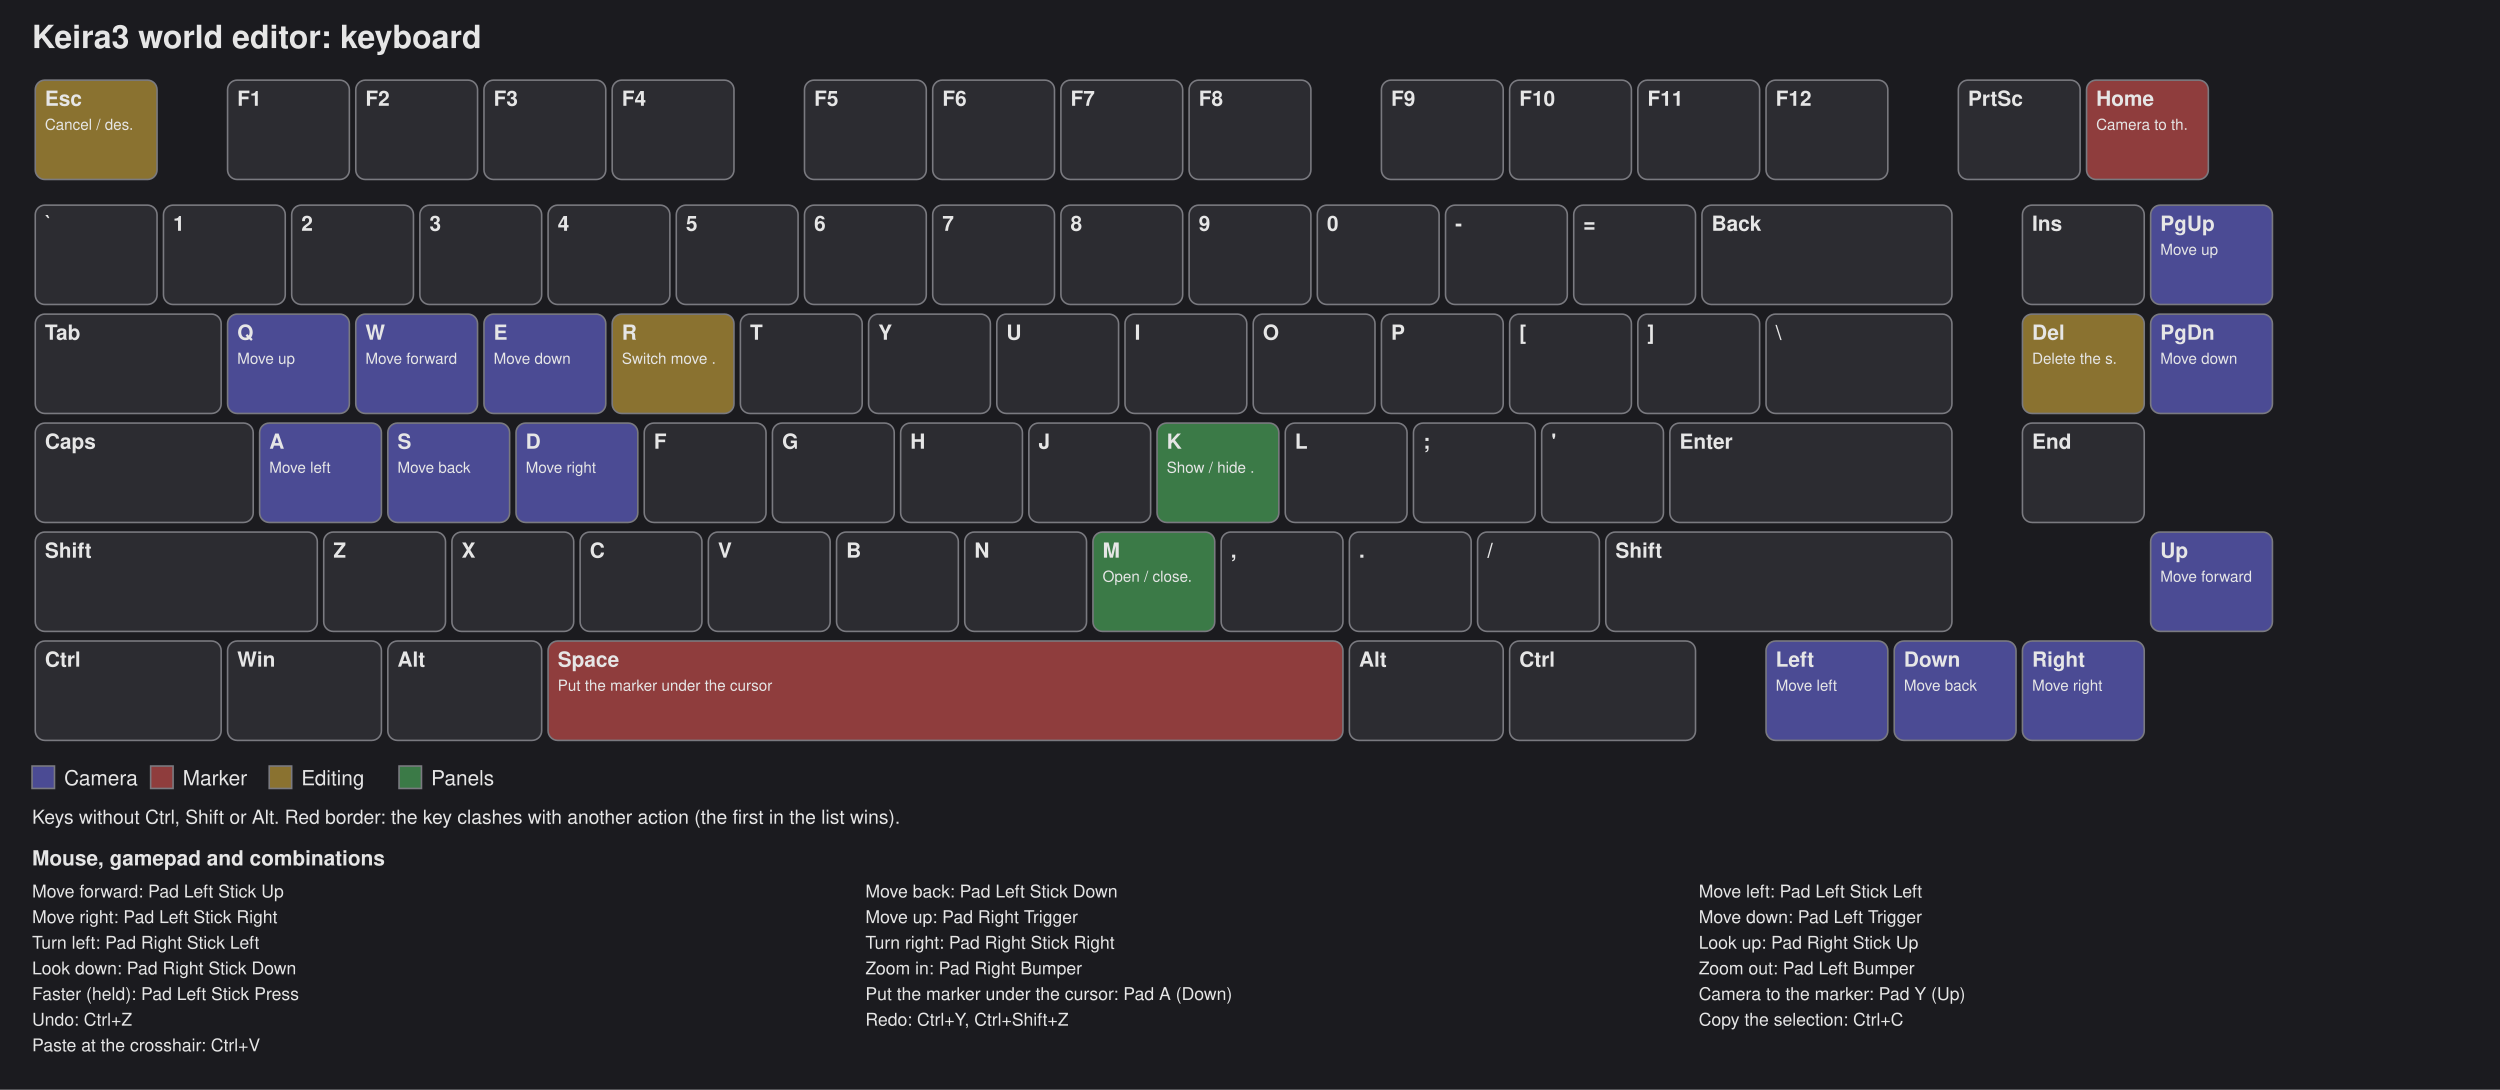
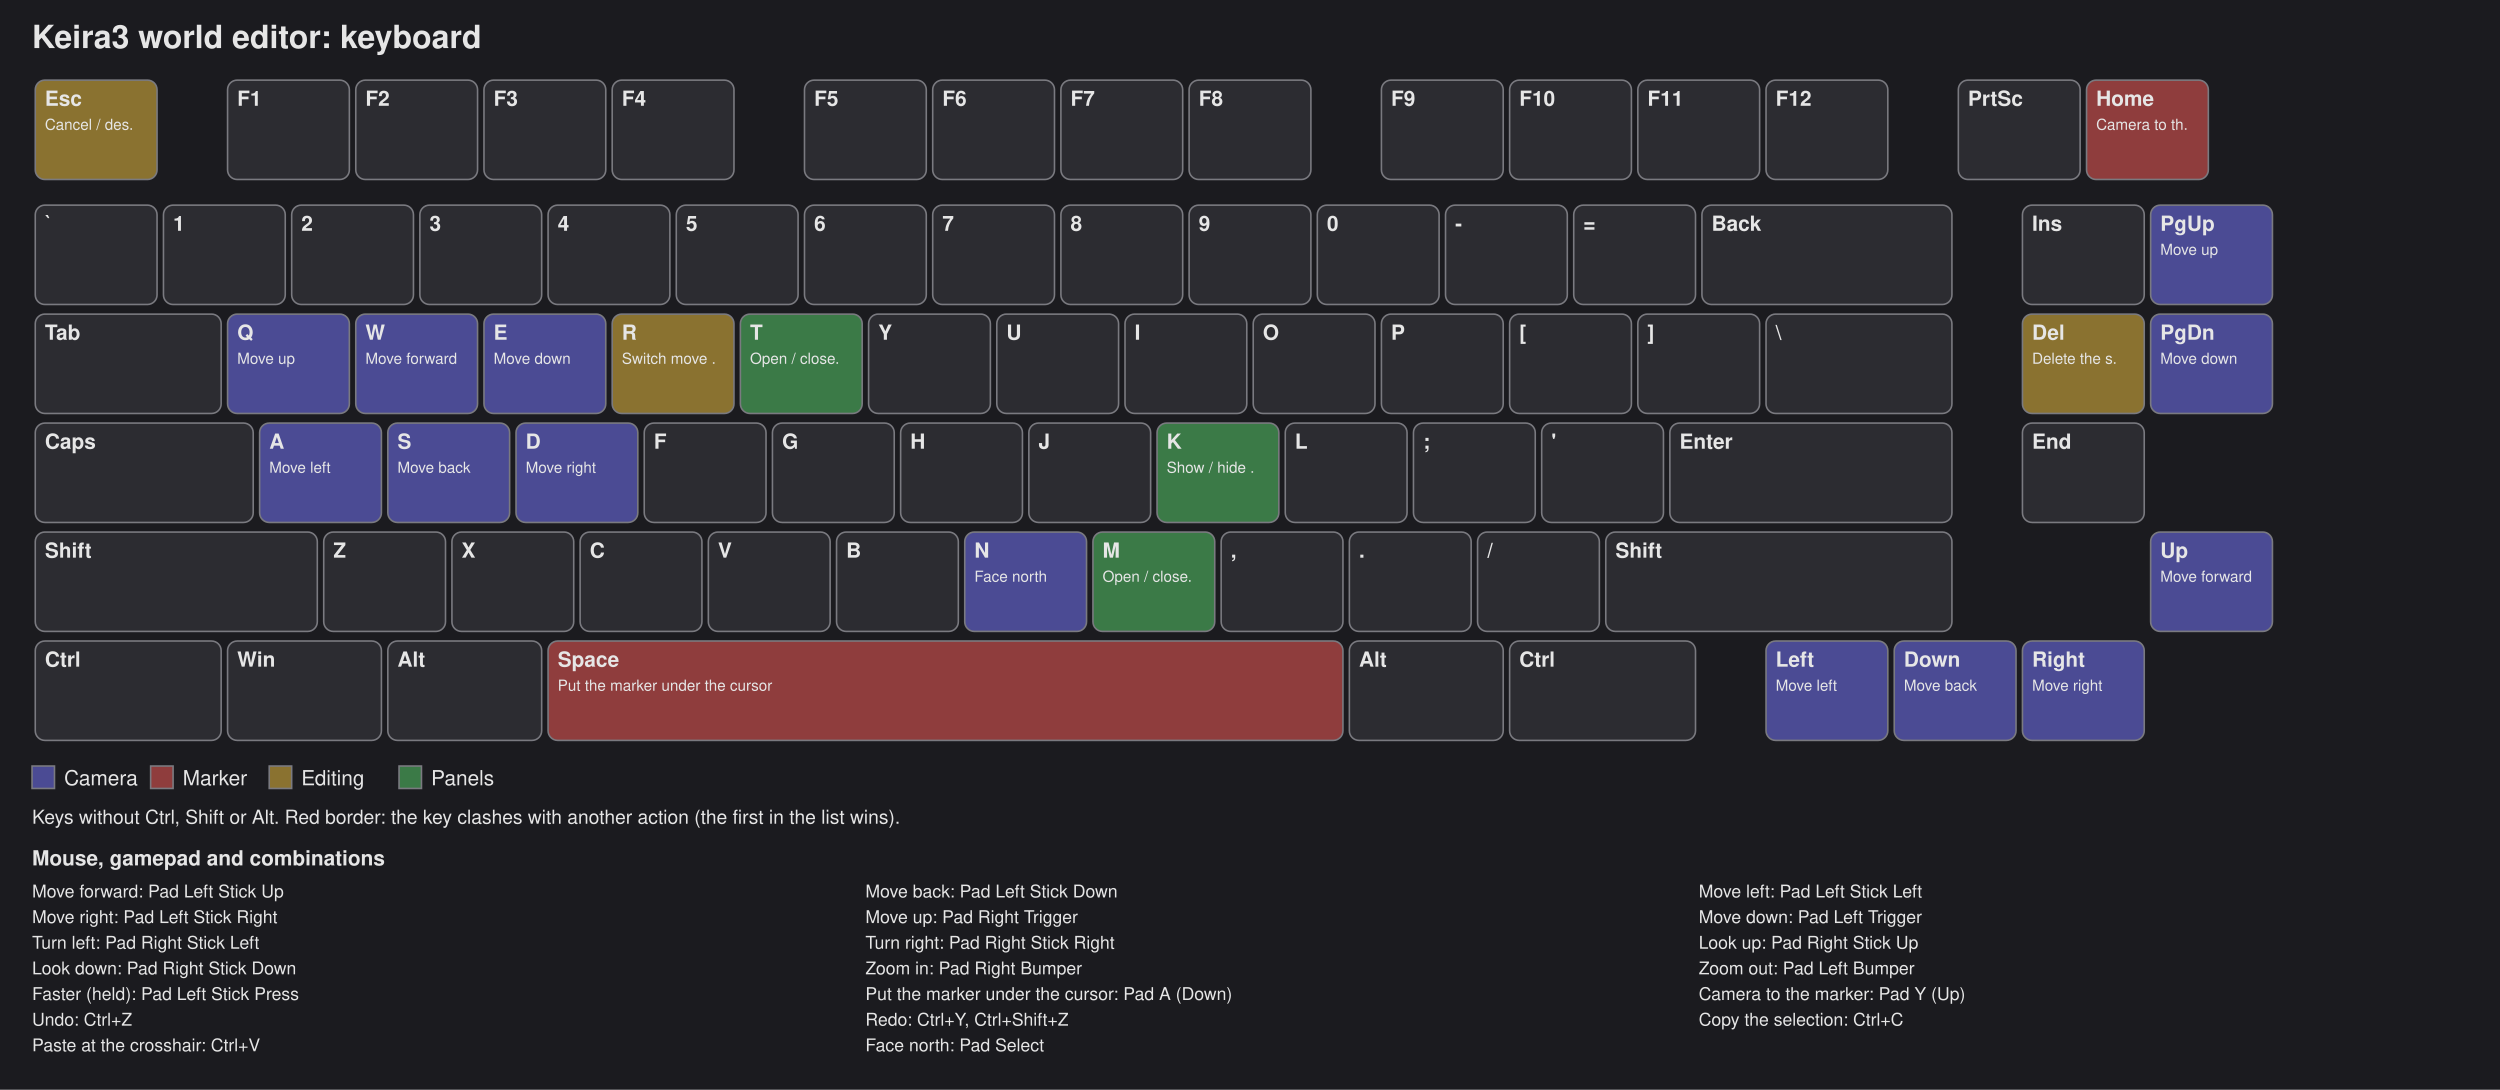
<svg xmlns="http://www.w3.org/2000/svg" width="1560" height="680" viewBox="0 0 1560 680" font-family="Segoe UI, Helvetica, Arial, sans-serif" fill="#e6e6e6">
  <rect width="100%" height="100%" fill="#1b1b1f" />
  <text x="20" y="30" font-size="20" font-weight="bold">Keira3 world editor: keyboard</text>
  <rect x="22" y="50" width="76" height="62" rx="6" fill="#8a7230" stroke="#7a7a80" stroke-width="1" />
  <text x="28" y="66" font-size="13" font-weight="bold">Esc</text>
  <text x="28" y="81" font-size="9.5">Cancel / des.</text>
  <rect x="142" y="50" width="76" height="62" rx="6" fill="#2c2c31" stroke="#7a7a80" stroke-width="1" />
  <text x="148" y="66" font-size="13" font-weight="bold">F1</text>
  <rect x="222" y="50" width="76" height="62" rx="6" fill="#2c2c31" stroke="#7a7a80" stroke-width="1" />
  <text x="228" y="66" font-size="13" font-weight="bold">F2</text>
  <rect x="302" y="50" width="76" height="62" rx="6" fill="#2c2c31" stroke="#7a7a80" stroke-width="1" />
  <text x="308" y="66" font-size="13" font-weight="bold">F3</text>
  <rect x="382" y="50" width="76" height="62" rx="6" fill="#2c2c31" stroke="#7a7a80" stroke-width="1" />
  <text x="388" y="66" font-size="13" font-weight="bold">F4</text>
  <rect x="502" y="50" width="76" height="62" rx="6" fill="#2c2c31" stroke="#7a7a80" stroke-width="1" />
  <text x="508" y="66" font-size="13" font-weight="bold">F5</text>
  <rect x="582" y="50" width="76" height="62" rx="6" fill="#2c2c31" stroke="#7a7a80" stroke-width="1" />
  <text x="588" y="66" font-size="13" font-weight="bold">F6</text>
  <rect x="662" y="50" width="76" height="62" rx="6" fill="#2c2c31" stroke="#7a7a80" stroke-width="1" />
  <text x="668" y="66" font-size="13" font-weight="bold">F7</text>
  <rect x="742" y="50" width="76" height="62" rx="6" fill="#2c2c31" stroke="#7a7a80" stroke-width="1" />
  <text x="748" y="66" font-size="13" font-weight="bold">F8</text>
  <rect x="862" y="50" width="76" height="62" rx="6" fill="#2c2c31" stroke="#7a7a80" stroke-width="1" />
  <text x="868" y="66" font-size="13" font-weight="bold">F9</text>
  <rect x="942" y="50" width="76" height="62" rx="6" fill="#2c2c31" stroke="#7a7a80" stroke-width="1" />
  <text x="948" y="66" font-size="13" font-weight="bold">F10</text>
  <rect x="1022" y="50" width="76" height="62" rx="6" fill="#2c2c31" stroke="#7a7a80" stroke-width="1" />
  <text x="1028" y="66" font-size="13" font-weight="bold">F11</text>
  <rect x="1102" y="50" width="76" height="62" rx="6" fill="#2c2c31" stroke="#7a7a80" stroke-width="1" />
  <text x="1108" y="66" font-size="13" font-weight="bold">F12</text>
  <rect x="1222" y="50" width="76" height="62" rx="6" fill="#2c2c31" stroke="#7a7a80" stroke-width="1" />
  <text x="1228" y="66" font-size="13" font-weight="bold">PrtSc</text>
  <rect x="1302" y="50" width="76" height="62" rx="6" fill="#8f3d3d" stroke="#7a7a80" stroke-width="1" />
  <text x="1308" y="66" font-size="13" font-weight="bold">Home</text>
  <text x="1308" y="81" font-size="9.5">Camera to th.</text>
  <rect x="22" y="128" width="76" height="62" rx="6" fill="#2c2c31" stroke="#7a7a80" stroke-width="1" />
  <text x="28" y="144" font-size="13" font-weight="bold">`</text>
  <rect x="102" y="128" width="76" height="62" rx="6" fill="#2c2c31" stroke="#7a7a80" stroke-width="1" />
  <text x="108" y="144" font-size="13" font-weight="bold">1</text>
  <rect x="182" y="128" width="76" height="62" rx="6" fill="#2c2c31" stroke="#7a7a80" stroke-width="1" />
  <text x="188" y="144" font-size="13" font-weight="bold">2</text>
  <rect x="262" y="128" width="76" height="62" rx="6" fill="#2c2c31" stroke="#7a7a80" stroke-width="1" />
  <text x="268" y="144" font-size="13" font-weight="bold">3</text>
  <rect x="342" y="128" width="76" height="62" rx="6" fill="#2c2c31" stroke="#7a7a80" stroke-width="1" />
  <text x="348" y="144" font-size="13" font-weight="bold">4</text>
  <rect x="422" y="128" width="76" height="62" rx="6" fill="#2c2c31" stroke="#7a7a80" stroke-width="1" />
  <text x="428" y="144" font-size="13" font-weight="bold">5</text>
  <rect x="502" y="128" width="76" height="62" rx="6" fill="#2c2c31" stroke="#7a7a80" stroke-width="1" />
  <text x="508" y="144" font-size="13" font-weight="bold">6</text>
  <rect x="582" y="128" width="76" height="62" rx="6" fill="#2c2c31" stroke="#7a7a80" stroke-width="1" />
  <text x="588" y="144" font-size="13" font-weight="bold">7</text>
  <rect x="662" y="128" width="76" height="62" rx="6" fill="#2c2c31" stroke="#7a7a80" stroke-width="1" />
  <text x="668" y="144" font-size="13" font-weight="bold">8</text>
  <rect x="742" y="128" width="76" height="62" rx="6" fill="#2c2c31" stroke="#7a7a80" stroke-width="1" />
  <text x="748" y="144" font-size="13" font-weight="bold">9</text>
  <rect x="822" y="128" width="76" height="62" rx="6" fill="#2c2c31" stroke="#7a7a80" stroke-width="1" />
  <text x="828" y="144" font-size="13" font-weight="bold">0</text>
  <rect x="902" y="128" width="76" height="62" rx="6" fill="#2c2c31" stroke="#7a7a80" stroke-width="1" />
  <text x="908" y="144" font-size="13" font-weight="bold">-</text>
  <rect x="982" y="128" width="76" height="62" rx="6" fill="#2c2c31" stroke="#7a7a80" stroke-width="1" />
  <text x="988" y="144" font-size="13" font-weight="bold">=</text>
  <rect x="1062" y="128" width="156" height="62" rx="6" fill="#2c2c31" stroke="#7a7a80" stroke-width="1" />
  <text x="1068" y="144" font-size="13" font-weight="bold">Back</text>
  <rect x="1262" y="128" width="76" height="62" rx="6" fill="#2c2c31" stroke="#7a7a80" stroke-width="1" />
  <text x="1268" y="144" font-size="13" font-weight="bold">Ins</text>
  <rect x="1342" y="128" width="76" height="62" rx="6" fill="#4b4b94" stroke="#7a7a80" stroke-width="1" />
  <text x="1348" y="144" font-size="13" font-weight="bold">PgUp</text>
  <text x="1348" y="159" font-size="9.5">Move up</text>
  <rect x="22" y="196" width="116" height="62" rx="6" fill="#2c2c31" stroke="#7a7a80" stroke-width="1" />
  <text x="28" y="212" font-size="13" font-weight="bold">Tab</text>
  <rect x="142" y="196" width="76" height="62" rx="6" fill="#4b4b94" stroke="#7a7a80" stroke-width="1" />
  <text x="148" y="212" font-size="13" font-weight="bold">Q</text>
  <text x="148" y="227" font-size="9.5">Move up</text>
  <rect x="222" y="196" width="76" height="62" rx="6" fill="#4b4b94" stroke="#7a7a80" stroke-width="1" />
  <text x="228" y="212" font-size="13" font-weight="bold">W</text>
  <text x="228" y="227" font-size="9.5">Move forward</text>
  <rect x="302" y="196" width="76" height="62" rx="6" fill="#4b4b94" stroke="#7a7a80" stroke-width="1" />
  <text x="308" y="212" font-size="13" font-weight="bold">E</text>
  <text x="308" y="227" font-size="9.5">Move down</text>
  <rect x="382" y="196" width="76" height="62" rx="6" fill="#8a7230" stroke="#7a7a80" stroke-width="1" />
  <text x="388" y="212" font-size="13" font-weight="bold">R</text>
  <text x="388" y="227" font-size="9.5">Switch move .</text>
-   <rect x="462" y="196" width="76" height="62" rx="6" fill="#2c2c31" stroke="#7a7a80" stroke-width="1" />
+   <rect x="462" y="196" width="76" height="62" rx="6" fill="#3b7a47" stroke="#7a7a80" stroke-width="1" />
  <text x="468" y="212" font-size="13" font-weight="bold">T</text>
+   <text x="468" y="227" font-size="9.5">Open / close.</text>
  <rect x="542" y="196" width="76" height="62" rx="6" fill="#2c2c31" stroke="#7a7a80" stroke-width="1" />
  <text x="548" y="212" font-size="13" font-weight="bold">Y</text>
  <rect x="622" y="196" width="76" height="62" rx="6" fill="#2c2c31" stroke="#7a7a80" stroke-width="1" />
  <text x="628" y="212" font-size="13" font-weight="bold">U</text>
  <rect x="702" y="196" width="76" height="62" rx="6" fill="#2c2c31" stroke="#7a7a80" stroke-width="1" />
  <text x="708" y="212" font-size="13" font-weight="bold">I</text>
  <rect x="782" y="196" width="76" height="62" rx="6" fill="#2c2c31" stroke="#7a7a80" stroke-width="1" />
  <text x="788" y="212" font-size="13" font-weight="bold">O</text>
  <rect x="862" y="196" width="76" height="62" rx="6" fill="#2c2c31" stroke="#7a7a80" stroke-width="1" />
  <text x="868" y="212" font-size="13" font-weight="bold">P</text>
  <rect x="942" y="196" width="76" height="62" rx="6" fill="#2c2c31" stroke="#7a7a80" stroke-width="1" />
  <text x="948" y="212" font-size="13" font-weight="bold">[</text>
  <rect x="1022" y="196" width="76" height="62" rx="6" fill="#2c2c31" stroke="#7a7a80" stroke-width="1" />
  <text x="1028" y="212" font-size="13" font-weight="bold">]</text>
  <rect x="1102" y="196" width="116" height="62" rx="6" fill="#2c2c31" stroke="#7a7a80" stroke-width="1" />
  <text x="1108" y="212" font-size="13" font-weight="bold">\</text>
  <rect x="1262" y="196" width="76" height="62" rx="6" fill="#8a7230" stroke="#7a7a80" stroke-width="1" />
  <text x="1268" y="212" font-size="13" font-weight="bold">Del</text>
  <text x="1268" y="227" font-size="9.5">Delete the s.</text>
  <rect x="1342" y="196" width="76" height="62" rx="6" fill="#4b4b94" stroke="#7a7a80" stroke-width="1" />
  <text x="1348" y="212" font-size="13" font-weight="bold">PgDn</text>
  <text x="1348" y="227" font-size="9.5">Move down</text>
  <rect x="22" y="264" width="136" height="62" rx="6" fill="#2c2c31" stroke="#7a7a80" stroke-width="1" />
  <text x="28" y="280" font-size="13" font-weight="bold">Caps</text>
  <rect x="162" y="264" width="76" height="62" rx="6" fill="#4b4b94" stroke="#7a7a80" stroke-width="1" />
  <text x="168" y="280" font-size="13" font-weight="bold">A</text>
  <text x="168" y="295" font-size="9.5">Move left</text>
  <rect x="242" y="264" width="76" height="62" rx="6" fill="#4b4b94" stroke="#7a7a80" stroke-width="1" />
  <text x="248" y="280" font-size="13" font-weight="bold">S</text>
  <text x="248" y="295" font-size="9.5">Move back</text>
  <rect x="322" y="264" width="76" height="62" rx="6" fill="#4b4b94" stroke="#7a7a80" stroke-width="1" />
  <text x="328" y="280" font-size="13" font-weight="bold">D</text>
  <text x="328" y="295" font-size="9.5">Move right</text>
  <rect x="402" y="264" width="76" height="62" rx="6" fill="#2c2c31" stroke="#7a7a80" stroke-width="1" />
  <text x="408" y="280" font-size="13" font-weight="bold">F</text>
  <rect x="482" y="264" width="76" height="62" rx="6" fill="#2c2c31" stroke="#7a7a80" stroke-width="1" />
  <text x="488" y="280" font-size="13" font-weight="bold">G</text>
  <rect x="562" y="264" width="76" height="62" rx="6" fill="#2c2c31" stroke="#7a7a80" stroke-width="1" />
  <text x="568" y="280" font-size="13" font-weight="bold">H</text>
  <rect x="642" y="264" width="76" height="62" rx="6" fill="#2c2c31" stroke="#7a7a80" stroke-width="1" />
  <text x="648" y="280" font-size="13" font-weight="bold">J</text>
  <rect x="722" y="264" width="76" height="62" rx="6" fill="#3b7a47" stroke="#7a7a80" stroke-width="1" />
  <text x="728" y="280" font-size="13" font-weight="bold">K</text>
  <text x="728" y="295" font-size="9.5">Show / hide .</text>
  <rect x="802" y="264" width="76" height="62" rx="6" fill="#2c2c31" stroke="#7a7a80" stroke-width="1" />
  <text x="808" y="280" font-size="13" font-weight="bold">L</text>
  <rect x="882" y="264" width="76" height="62" rx="6" fill="#2c2c31" stroke="#7a7a80" stroke-width="1" />
  <text x="888" y="280" font-size="13" font-weight="bold">;</text>
  <rect x="962" y="264" width="76" height="62" rx="6" fill="#2c2c31" stroke="#7a7a80" stroke-width="1" />
  <text x="968" y="280" font-size="13" font-weight="bold">'</text>
  <rect x="1042" y="264" width="176" height="62" rx="6" fill="#2c2c31" stroke="#7a7a80" stroke-width="1" />
  <text x="1048" y="280" font-size="13" font-weight="bold">Enter</text>
  <rect x="1262" y="264" width="76" height="62" rx="6" fill="#2c2c31" stroke="#7a7a80" stroke-width="1" />
  <text x="1268" y="280" font-size="13" font-weight="bold">End</text>
  <rect x="22" y="332" width="176" height="62" rx="6" fill="#2c2c31" stroke="#7a7a80" stroke-width="1" />
  <text x="28" y="348" font-size="13" font-weight="bold">Shift</text>
  <rect x="202" y="332" width="76" height="62" rx="6" fill="#2c2c31" stroke="#7a7a80" stroke-width="1" />
  <text x="208" y="348" font-size="13" font-weight="bold">Z</text>
  <rect x="282" y="332" width="76" height="62" rx="6" fill="#2c2c31" stroke="#7a7a80" stroke-width="1" />
  <text x="288" y="348" font-size="13" font-weight="bold">X</text>
  <rect x="362" y="332" width="76" height="62" rx="6" fill="#2c2c31" stroke="#7a7a80" stroke-width="1" />
  <text x="368" y="348" font-size="13" font-weight="bold">C</text>
  <rect x="442" y="332" width="76" height="62" rx="6" fill="#2c2c31" stroke="#7a7a80" stroke-width="1" />
  <text x="448" y="348" font-size="13" font-weight="bold">V</text>
  <rect x="522" y="332" width="76" height="62" rx="6" fill="#2c2c31" stroke="#7a7a80" stroke-width="1" />
  <text x="528" y="348" font-size="13" font-weight="bold">B</text>
-   <rect x="602" y="332" width="76" height="62" rx="6" fill="#2c2c31" stroke="#7a7a80" stroke-width="1" />
+   <rect x="602" y="332" width="76" height="62" rx="6" fill="#4b4b94" stroke="#7a7a80" stroke-width="1" />
  <text x="608" y="348" font-size="13" font-weight="bold">N</text>
+   <text x="608" y="363" font-size="9.5">Face north</text>
  <rect x="682" y="332" width="76" height="62" rx="6" fill="#3b7a47" stroke="#7a7a80" stroke-width="1" />
  <text x="688" y="348" font-size="13" font-weight="bold">M</text>
  <text x="688" y="363" font-size="9.5">Open / close.</text>
  <rect x="762" y="332" width="76" height="62" rx="6" fill="#2c2c31" stroke="#7a7a80" stroke-width="1" />
  <text x="768" y="348" font-size="13" font-weight="bold">,</text>
  <rect x="842" y="332" width="76" height="62" rx="6" fill="#2c2c31" stroke="#7a7a80" stroke-width="1" />
  <text x="848" y="348" font-size="13" font-weight="bold">.</text>
  <rect x="922" y="332" width="76" height="62" rx="6" fill="#2c2c31" stroke="#7a7a80" stroke-width="1" />
  <text x="928" y="348" font-size="13" font-weight="bold">/</text>
  <rect x="1002" y="332" width="216" height="62" rx="6" fill="#2c2c31" stroke="#7a7a80" stroke-width="1" />
  <text x="1008" y="348" font-size="13" font-weight="bold">Shift</text>
  <rect x="1342" y="332" width="76" height="62" rx="6" fill="#4b4b94" stroke="#7a7a80" stroke-width="1" />
  <text x="1348" y="348" font-size="13" font-weight="bold">Up</text>
  <text x="1348" y="363" font-size="9.5">Move forward</text>
  <rect x="22" y="400" width="116" height="62" rx="6" fill="#2c2c31" stroke="#7a7a80" stroke-width="1" />
  <text x="28" y="416" font-size="13" font-weight="bold">Ctrl</text>
  <rect x="142" y="400" width="96" height="62" rx="6" fill="#2c2c31" stroke="#7a7a80" stroke-width="1" />
  <text x="148" y="416" font-size="13" font-weight="bold">Win</text>
  <rect x="242" y="400" width="96" height="62" rx="6" fill="#2c2c31" stroke="#7a7a80" stroke-width="1" />
  <text x="248" y="416" font-size="13" font-weight="bold">Alt</text>
  <rect x="342" y="400" width="496" height="62" rx="6" fill="#8f3d3d" stroke="#7a7a80" stroke-width="1" />
  <text x="348" y="416" font-size="13" font-weight="bold">Space</text>
  <text x="348" y="431" font-size="9.5">Put the marker under the cursor</text>
  <rect x="842" y="400" width="96" height="62" rx="6" fill="#2c2c31" stroke="#7a7a80" stroke-width="1" />
  <text x="848" y="416" font-size="13" font-weight="bold">Alt</text>
  <rect x="942" y="400" width="116" height="62" rx="6" fill="#2c2c31" stroke="#7a7a80" stroke-width="1" />
  <text x="948" y="416" font-size="13" font-weight="bold">Ctrl</text>
  <rect x="1102" y="400" width="76" height="62" rx="6" fill="#4b4b94" stroke="#7a7a80" stroke-width="1" />
  <text x="1108" y="416" font-size="13" font-weight="bold">Left</text>
  <text x="1108" y="431" font-size="9.5">Move left</text>
  <rect x="1182" y="400" width="76" height="62" rx="6" fill="#4b4b94" stroke="#7a7a80" stroke-width="1" />
  <text x="1188" y="416" font-size="13" font-weight="bold">Down</text>
  <text x="1188" y="431" font-size="9.5">Move back</text>
  <rect x="1262" y="400" width="76" height="62" rx="6" fill="#4b4b94" stroke="#7a7a80" stroke-width="1" />
  <text x="1268" y="416" font-size="13" font-weight="bold">Right</text>
  <text x="1268" y="431" font-size="9.5">Move right</text>
  <rect x="20" y="478" width="14" height="14" fill="#4b4b94" stroke="#7a7a80" />
  <text x="40" y="490" font-size="13">Camera</text>
  <rect x="94" y="478" width="14" height="14" fill="#8f3d3d" stroke="#7a7a80" />
  <text x="114" y="490" font-size="13">Marker</text>
  <rect x="168" y="478" width="14" height="14" fill="#8a7230" stroke="#7a7a80" />
  <text x="188" y="490" font-size="13">Editing</text>
  <rect x="249" y="478" width="14" height="14" fill="#3b7a47" stroke="#7a7a80" />
  <text x="269" y="490" font-size="13">Panels</text>
  <text x="20" y="514" font-size="12">Keys without Ctrl, Shift or Alt. Red border: the key clashes with another action (the first in the list wins).</text>
  <text x="20" y="540" font-size="13" font-weight="bold">Mouse, gamepad and combinations</text>
  <text x="20" y="560" font-size="11">Move forward: Pad Left Stick Up</text>
  <text x="540" y="560" font-size="11">Move back: Pad Left Stick Down</text>
  <text x="1060" y="560" font-size="11">Move left: Pad Left Stick Left</text>
  <text x="20" y="576" font-size="11">Move right: Pad Left Stick Right</text>
  <text x="540" y="576" font-size="11">Move up: Pad Right Trigger</text>
  <text x="1060" y="576" font-size="11">Move down: Pad Left Trigger</text>
  <text x="20" y="592" font-size="11">Turn left: Pad Right Stick Left</text>
  <text x="540" y="592" font-size="11">Turn right: Pad Right Stick Right</text>
  <text x="1060" y="592" font-size="11">Look up: Pad Right Stick Up</text>
  <text x="20" y="608" font-size="11">Look down: Pad Right Stick Down</text>
  <text x="540" y="608" font-size="11">Zoom in: Pad Right Bumper</text>
  <text x="1060" y="608" font-size="11">Zoom out: Pad Left Bumper</text>
  <text x="20" y="624" font-size="11">Faster (held): Pad Left Stick Press</text>
  <text x="540" y="624" font-size="11">Put the marker under the cursor: Pad A (Down)</text>
  <text x="1060" y="624" font-size="11">Camera to the marker: Pad Y (Up)</text>
  <text x="20" y="640" font-size="11">Undo: Ctrl+Z</text>
  <text x="540" y="640" font-size="11">Redo: Ctrl+Y, Ctrl+Shift+Z</text>
  <text x="1060" y="640" font-size="11">Copy the selection: Ctrl+C</text>
  <text x="20" y="656" font-size="11">Paste at the crosshair: Ctrl+V</text>
+   <text x="540" y="656" font-size="11">Face north: Pad Select</text>
</svg>
